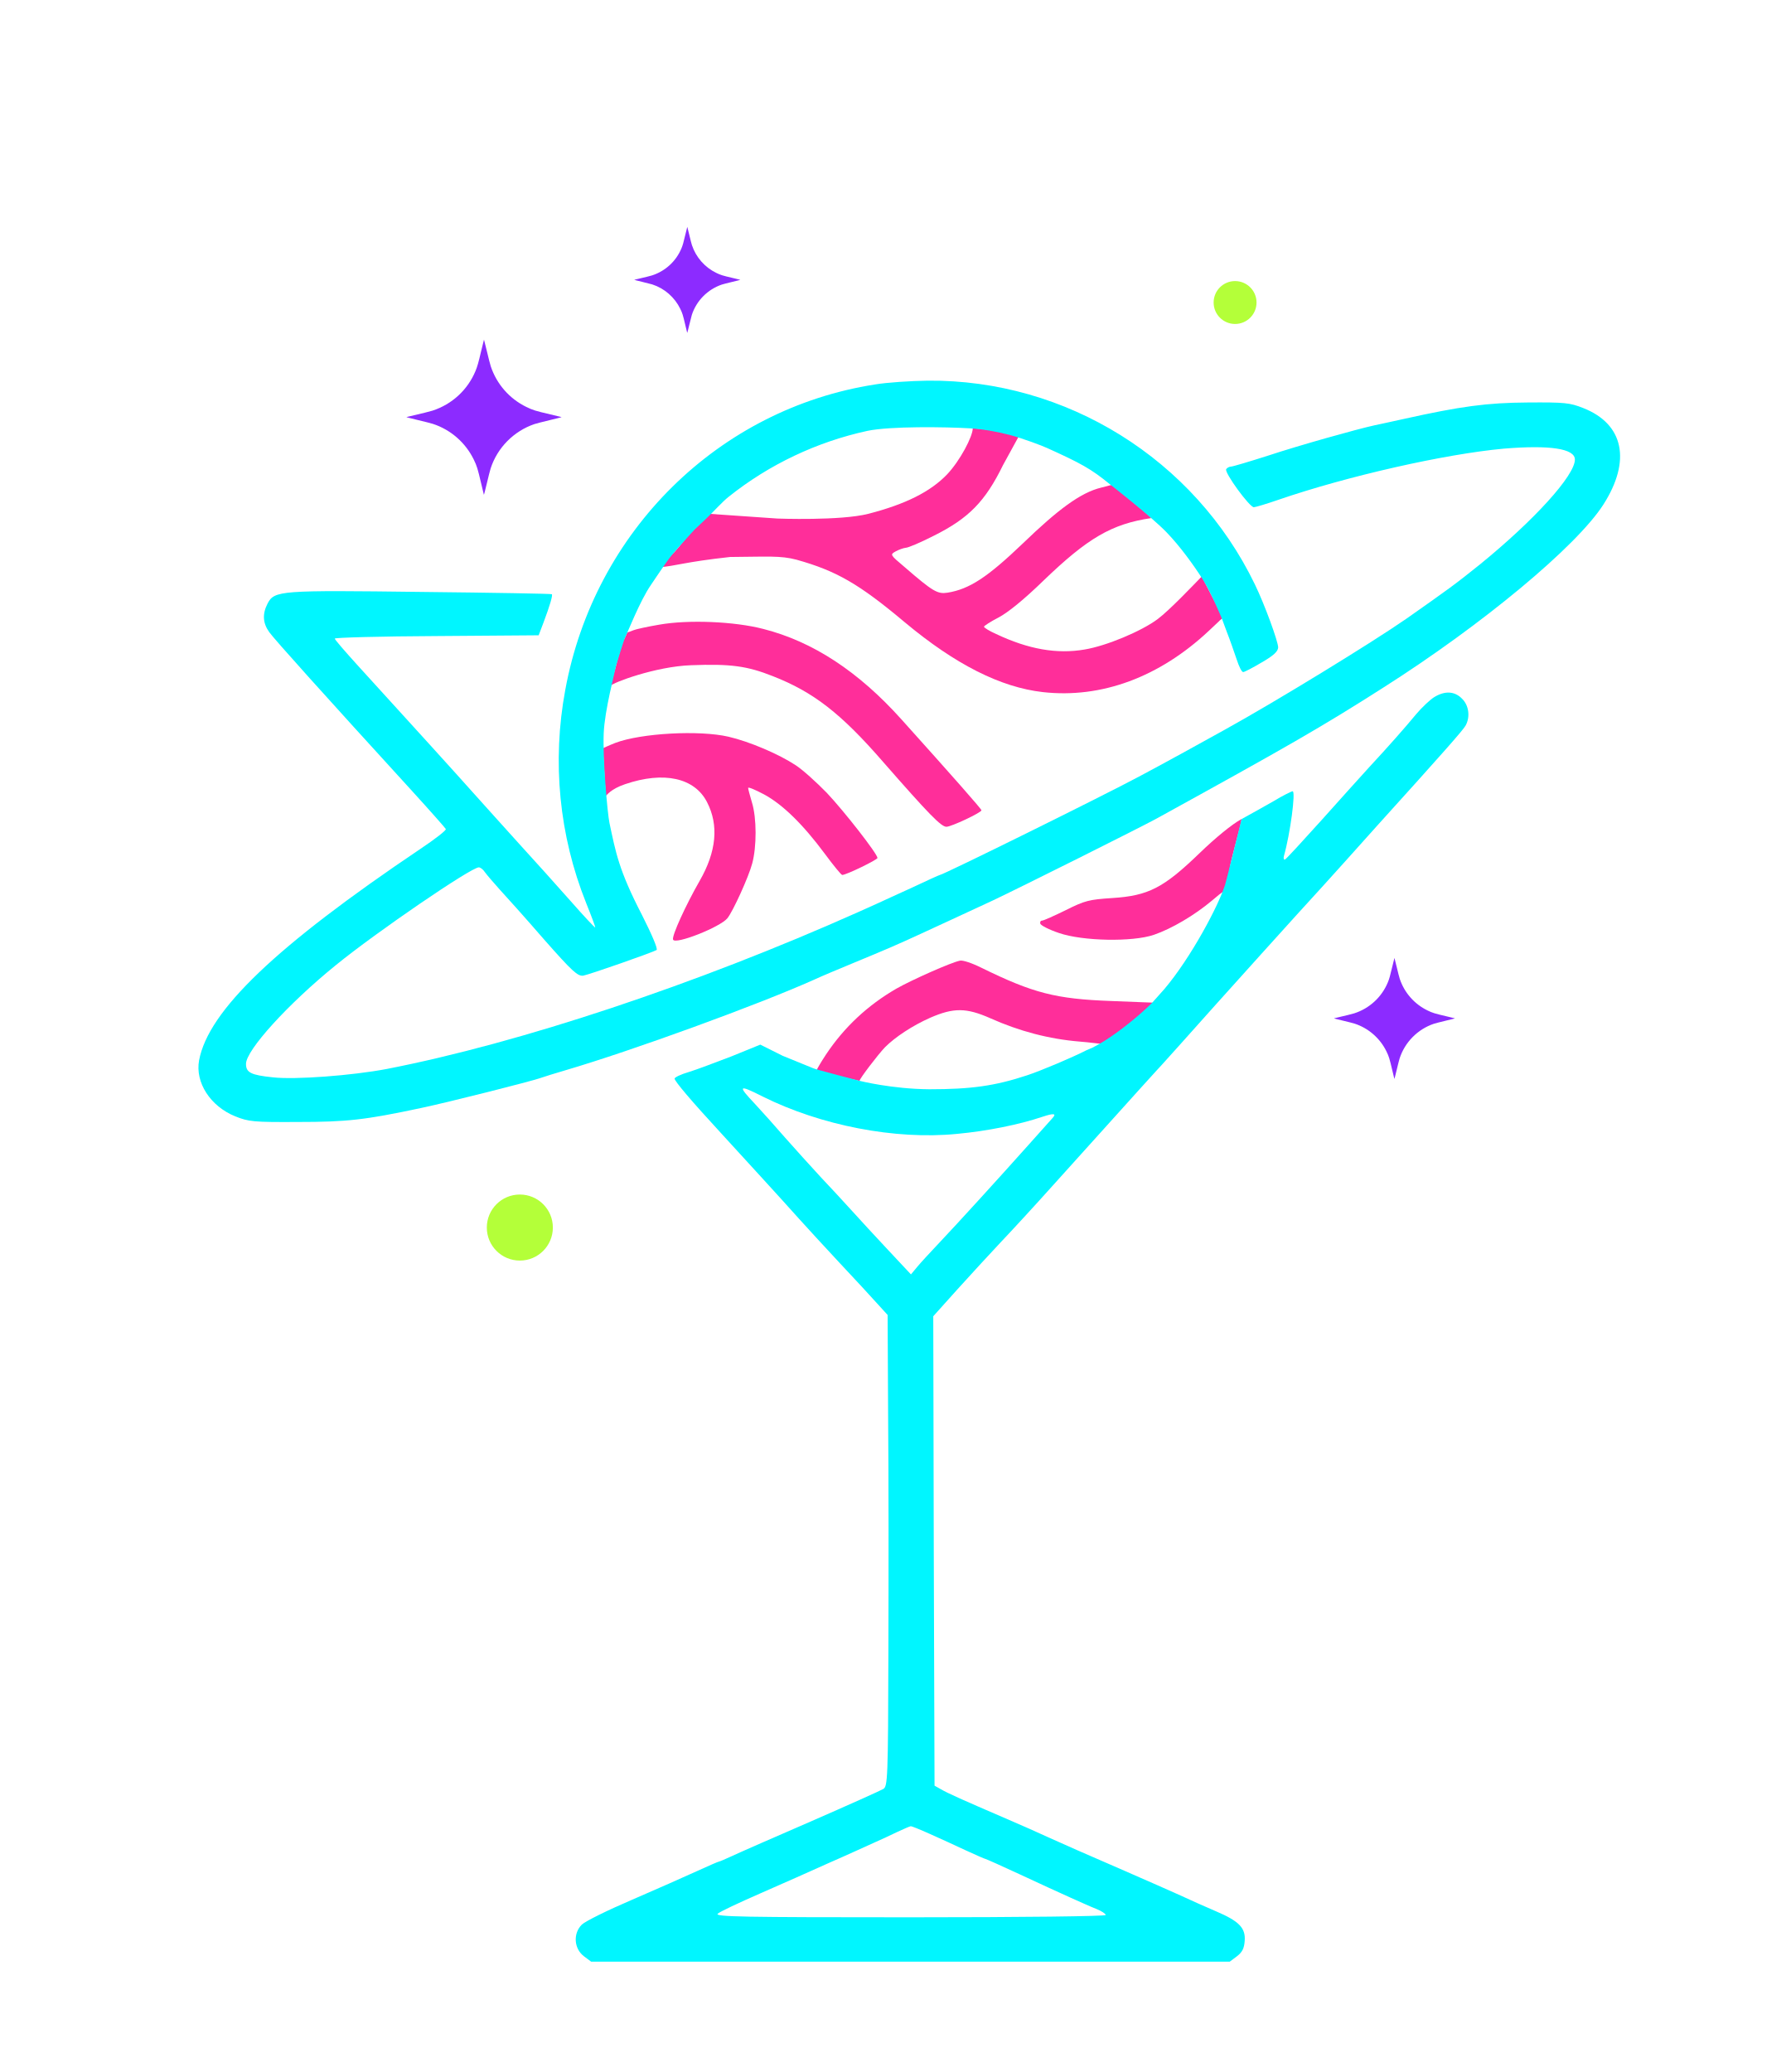
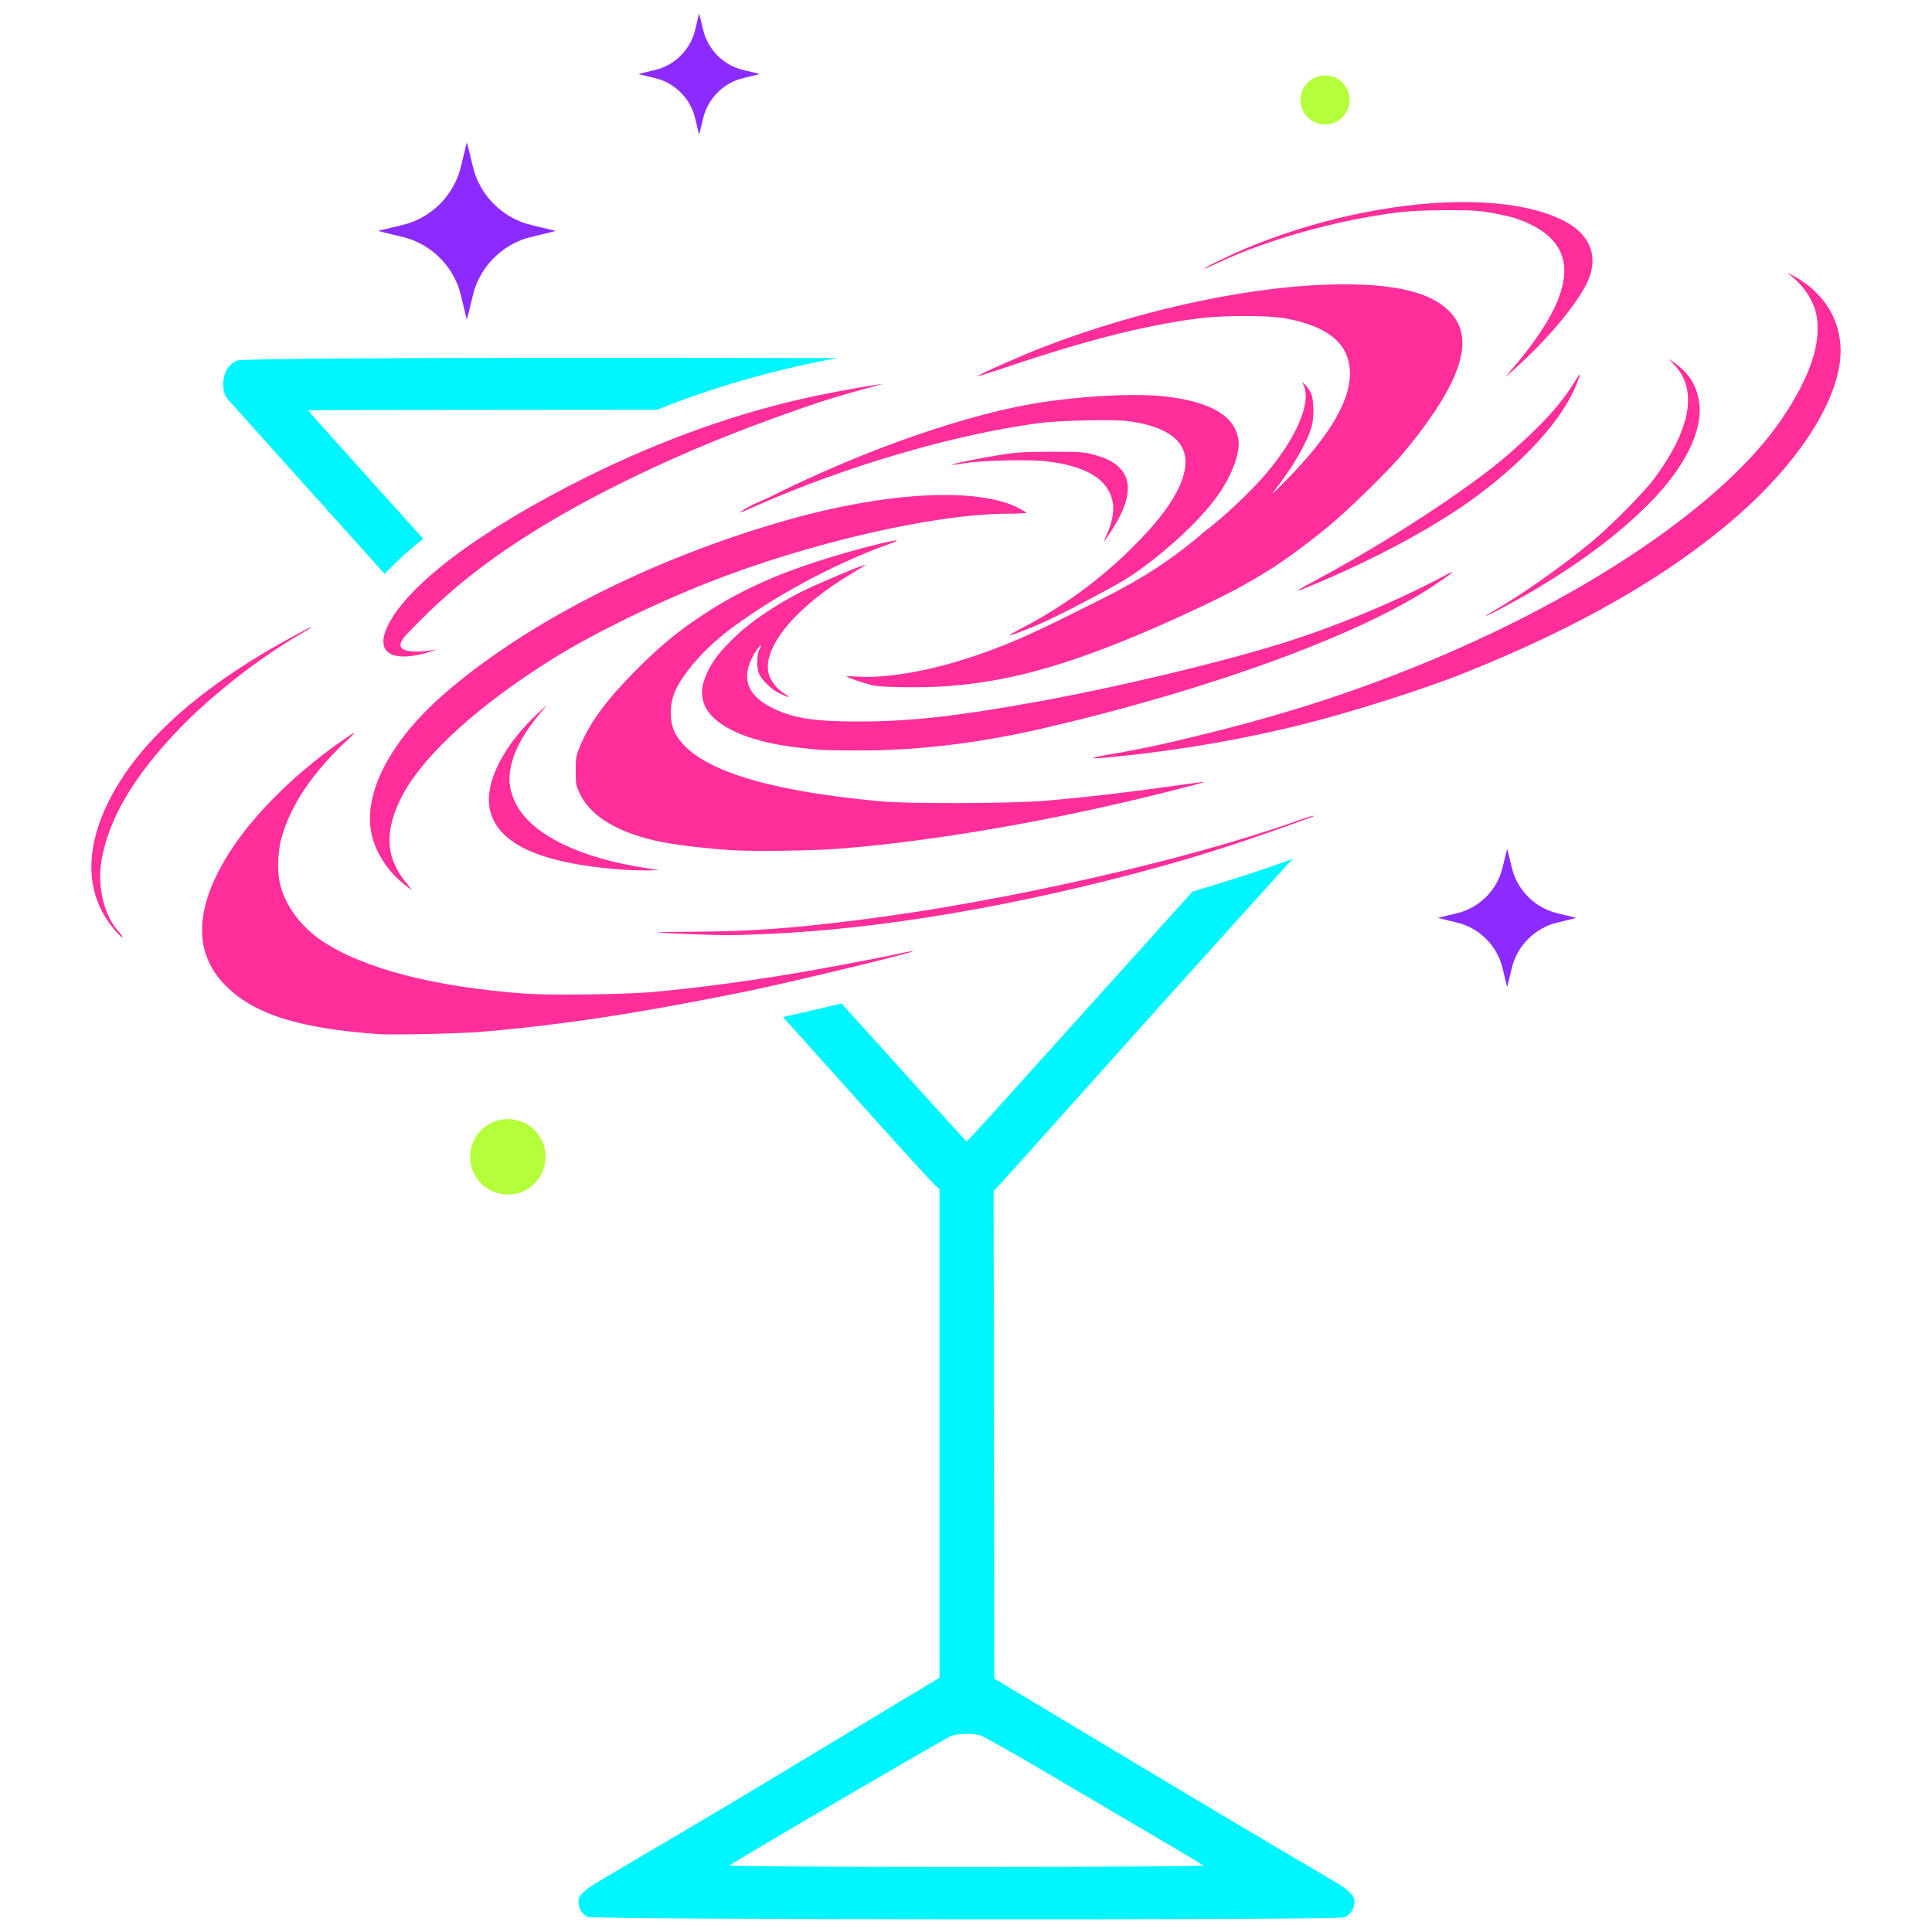
- <svg xmlns="http://www.w3.org/2000/svg" width="100%" height="100%" viewBox="0 0 706 817" version="1.1" xml:space="preserve" style="fill-rule:evenodd;clip-rule:evenodd;stroke-linejoin:round;stroke-miterlimit:2;">
-   <g transform="matrix(0.1,0,0,-0.1,0,817)">
-     <g transform="matrix(10,0,0,-10,0,8170)">
-       <path d="M247.342,249.415C247.342,249.415 248.745,248.94 249.8,248.5C250.7,248.1 255.3,247.1 260,246.3C271.3,244.3 289.5,245 301,248C320.6,253 338.5,264.8 355.4,283.6C375.9,306.4 387,319 387,319.5C387,320.4 375.1,326 373.2,326C371.1,326 366.4,321.2 348.2,300.4C331.6,281.3 320.8,272.9 304.7,266.6C294.6,262.6 288.1,261.7 272.5,262.3C258.4,262.8 241.362,269.283 240.797,270.411C240.903,269.183 242.604,263.894 242.834,262.743C243.32,260.313 245.566,253.238 245.791,252.787C246.804,250.761 247.342,249.415 247.342,249.415Z" style="fill:rgb(255,46,154);" />
-     </g>
-     <g transform="matrix(10,0,0,-10,0,8170)">
-       <path d="M237.752,295.035C237.752,295.035 240.239,293.854 242.7,292.9C252.8,289.1 275.7,287.8 287.3,290.5C295.5,292.4 307,297.3 313.7,301.7C316.5,303.5 322,308.5 326,312.6C332.9,319.9 346,336.7 346,338.3C346,339 333.7,345 332.1,345C331.7,345 328.6,341.2 325.2,336.6C316.6,325 308.5,317.1 301.2,313.2C297.8,311.4 295,310.2 295,310.7C295,311.1 295.7,313.7 296.5,316.4C298.4,322.5 298.4,333.9 296.6,340.5C295.2,345.8 289,359.4 286.8,362.1C283.9,365.6 266.2,372.6 265.4,370.5C264.8,369.1 270.5,356.7 275.9,347.3C282.5,335.8 283.5,325.4 278.8,316.3C273.9,306.7 261.8,304 246.5,309.2C240.731,311.123 238.976,313.818 238.976,313.818C238.976,313.818 238.638,309.767 238.585,309.339C238.579,309.294 237.752,295.035 237.752,295.035Z" style="fill:rgb(255,46,154);" />
-     </g>
-     <g transform="matrix(10,0,0,-10,0,8170)">
-       <path d="M322.128,421.681C322.128,421.681 323.42,419.22 325.7,415.8C332.9,405 342.1,396.4 353.5,389.8C359.7,386.3 375,379.5 378.5,378.8C379.6,378.5 383.4,379.8 387,381.6C407.4,391.6 416.3,393.9 438.1,394.7L454.563,395.343C454.223,395.661 446.361,405.031 444.972,405.825C444.469,406.112 434.513,411.445 434.024,411.567C433.849,411.61 429.7,411 425.7,410.7C413.6,409.7 401.9,406.6 390.5,401.5C381,397.3 376,397.3 366.8,401.3C359.8,404.4 353,408.9 349,412.9C346.2,415.8 338.908,425.393 338.908,426.193C338.908,426.255 332.931,424.82 332.775,424.796C332.719,424.787 330.616,424.458 330.544,424.434C329.06,423.939 328.856,424.234 324.336,422.807C322.928,422.362 322.953,422.295 322.829,422.264C322.309,422.134 322.128,421.681 322.128,421.681Z" style="fill:rgb(255,46,154);" />
-     </g>
-     <g transform="matrix(10,0,0,-10,0,8170)">
-       <path d="M482.231,351.702C481.582,352.01 480.261,353.083 477.9,355.1C471,360.9 462,366.2 455,368.6C446.5,371.5 426.9,371.1 417.6,367.9C413.7,366.6 410.4,364.9 410.2,364.2C410,363.6 410.3,363 410.9,363C411.5,363 415.7,361.1 420.2,358.9C427.8,355.1 429.4,354.7 438.6,354.1C452.8,353.2 458.8,350.1 472.9,336.5C479.2,330.4 485.9,324.9 489.5,323C489.53,322.983 489.561,322.967 489.591,322.95C489.424,323.793 489.267,324.705 489.058,325.541C486.695,334.993 484.938,340.625 484.496,345.041C484.18,348.197 482.915,349.395 482.288,351.59C482.271,351.651 482.252,351.682 482.231,351.702Z" style="fill:rgb(255,46,154);" />
-     </g>
-     <g transform="matrix(10,0,0,-10,0,8170)">
-       <path d="M480.733,244.904L476.7,248.7C457.2,267 434.3,275.5 411.2,272.9C394.5,271 376.7,262 356.8,245.4C338.7,230.2 329.8,225.1 314.1,220.7C307.7,219 302.596,219.52 287.896,219.62C269.61,221.631 266.886,223.119 259.821,223.701C260.55,222.361 264.986,218.74 265.996,217.618C270.568,212.539 277.781,202.473 277.781,202.473L306.593,204.468C306.593,204.468 331.4,205.4 342.4,202.6C357.1,198.8 366.9,193.9 373.5,187C378.641,181.522 383.527,172.164 383.581,168.89C386.241,169.019 388.825,169.265 394.038,170.274C394.57,170.377 398.895,171.27 401.705,172.061L395.5,183.4C388.5,197.7 382,204.4 368.1,211.3C363,213.9 358.1,216 357.1,216C356.2,216.1 354.5,216.7 353.2,217.4C350.9,218.7 350.9,218.7 356.7,223.6C367.9,233.3 369.7,234.3 373.6,233.7C382.3,232.3 389.4,227.6 403.4,214.2C417.1,201 425.996,194.27 434.196,192.27C434.808,192.095 437.95,191.349 438.474,191.155C439.43,192.023 452.988,203.022 454.011,204.277C438.253,206.571 428.755,212.316 411.6,228.8C404,236.2 397.4,241.6 393.7,243.5C390.6,245.1 388,246.8 388,247.1C388,247.5 390.1,248.8 392.8,250C405.5,256 416.7,258 427.7,256.1C436.2,254.7 450.1,248.9 456.5,244.1C461.252,240.518 470.351,230.919 473.857,227.327C474.284,228.102 481.875,242.869 482.254,243.519C482.32,243.631 480.674,244.799 480.733,244.904Z" style="fill:rgb(255,46,154);" />
-     </g>
-     <g transform="matrix(10,0,0,-10,0,8170)">
-       <path d="M263.171,221.15C260.562,224.776 257.319,229.709 256.663,230.65C252.363,236.85 247.294,249.819 246.281,251.845C246.056,252.296 242.971,262.186 242.89,262.63C242.445,265.079 238.426,280.117 238.054,289.069C237.625,299.378 239.524,320.742 240.318,324.481C242.804,336.183 244,343.1 253.1,360.7C256.9,368.2 259.5,374.2 258.9,374.6C257.2,375.6 232.6,384.2 230,384.7C227.8,385 225.7,383.1 214.5,370.4C207.4,362.2 199.5,353.4 197,350.7C194.5,347.9 191.9,344.9 191.2,343.9C190.5,342.8 189.4,342 188.8,342C185.8,342 148.6,367.4 132.5,380.5C113.5,395.9 97,414.1 97,419.5C97,422.9 98.9,423.9 107.6,424.8C116.3,425.8 138.8,424.1 152.5,421.5C204.9,411.3 274.2,388.3 338.5,359.6C341.8,358.1 345.4,356.5 346.5,356C347.6,355.5 353.4,352.8 359.4,350.1C365.3,347.3 370.4,345 370.6,345C371.8,345 435.2,313.7 449.9,305.8C456.9,302.1 474.6,292.4 483,287.7C503.6,276.3 541.1,253.3 554.5,244C571.3,232.2 573.8,230.4 583.5,222.6C604.9,205.2 621,187.5 621,181.2C621,176.9 611.2,175.4 593,176.9C569.9,179 531.3,187.7 504,197.1C499.4,198.7 495,200 494.4,200C492.7,200 482.7,186.3 483.5,185C483.8,184.5 484.7,184 485.3,184C486,184 492.7,182 500.2,179.6C512.3,175.6 535.1,169.2 542,167.7C543.4,167.4 548.6,166.3 553.5,165.2C576,160.2 586.3,158.8 602.5,158.7C617,158.6 619,158.8 624.3,160.9C640.3,167.2 643.3,181.7 632.2,199C621.6,215.5 584.4,246.4 545.5,271.1C520.9,286.8 507.4,294.5 456,322.8C449.6,326.3 402,350.1 391.4,355.1C386.5,357.4 379.7,360.5 376.3,362.1C372.8,363.7 367,366.4 363.3,368.1C353.8,372.5 349.1,374.5 337,379.5C331.2,381.9 324,384.9 321,386.3C298.9,396.2 249.2,414.3 223,422C218.9,423.2 214.4,424.6 213,425.1C209.3,426.4 176.9,434.6 166,436.9C143.9,441.6 136.8,442.4 117.5,442.4C99.9,442.5 98.1,442.3 92.8,440.2C82.9,436.2 76.9,426.8 78.5,418.1C82.2,398.5 108.6,373.2 165.8,334.7C171.5,330.9 176,327.4 175.8,326.9C175.6,326.5 169.6,319.7 162.4,311.8C127.6,273.7 108.3,252.2 106.2,249.3C103.6,245.7 103.4,242.1 105.5,238C108.2,232.8 110.4,232.7 166.4,233.4C194.4,233.7 217.5,234.1 217.6,234.3C218,234.7 216.9,238.6 214.3,245.5L212.4,250.5L172.2,250.8C150.1,250.9 132,251.4 132,251.8C132,252.2 136,256.8 140.8,262.1C163.3,286.8 180.1,305.3 186.5,312.5C190.4,316.8 198.5,325.9 204.6,332.6C210.8,339.4 220,349.6 225.1,355.4C230.2,361.2 234.5,365.8 234.7,365.7C234.8,365.5 233.2,361.2 231.1,356C220.5,329.5 217.6,300.4 222.9,272C234.4,209.4 283.4,161.2 345,151.6C349.7,150.8 359,150.2 365.8,150.1C420.4,149.6 471,181.1 494.8,230.4C498.7,238.4 504,253 504,255.3C503.9,256.9 502.2,258.5 497.5,261.2C494,263.3 490.7,265 490.2,265C489.6,265 488.5,262.7 487.6,259.9C486.6,257 485,252.3 483.8,249.3L481.8,243.9C481.8,243.9 477.466,233.427 474.276,228.46C470.626,222.777 465.362,215.44 459.9,209.8C453.854,203.557 437.906,191.162 437.687,190.982C430.145,184.783 426,182.6 413,176.7C411.1,175.8 403.226,172.832 398.193,171.515C393.159,170.198 387.677,169.2 382.476,168.89C372.922,168.319 351,168 342,169.9C322.2,174.2 303.3,183.1 287.3,195.9C284.939,197.745 281.378,201.725 278.535,204.432C273.015,209.689 274.874,207.684 270.302,212.763C269.292,213.885 265.671,217.675 263.171,221.15Z" style="fill:rgb(0,246,255);" />
-     </g>
-     <g transform="matrix(10,0,0,-10,0,8170)">
-       <path d="M489.591,322.95C492.904,321.141 498.534,317.981 502.2,315.9C505.8,313.7 509.3,312 509.7,312C511,312 508.7,329 506.3,337.4C506,338.4 506.2,339.1 506.7,338.9C507.2,338.7 513.6,331.7 521,323.5C528.4,315.2 536.9,305.8 539.9,302.5C547.5,294.3 553.7,287.3 558.5,281.5C560.7,278.9 563.9,275.9 565.5,274.9C569.7,272.3 573.6,272.5 576.5,275.5C579.2,278.1 579.8,282.7 577.9,286.1C577,287.8 568.7,297.2 543.1,325.5C541.1,327.7 535.7,333.8 531,339C526.3,344.2 517.6,353.9 511.5,360.5C505.5,367.1 491.1,383.1 479.5,396C468,408.9 458.3,419.7 458,420C457.5,420.5 450.9,427.7 415.1,467.5C408.2,475.2 399.1,485.1 394.9,489.5C390.8,493.9 383,502.3 377.7,508.2L368,519L368.2,611.6L368.5,704.1L371,705.5C373.7,707.1 379.8,709.8 396.5,717C402.6,719.6 410,722.9 413,724.3C420.5,727.7 426,730.1 443.5,737.7C451.8,741.3 461.7,745.7 465.5,747.4C469.4,749.2 475.6,752 479.4,753.6C488.6,757.5 491.2,760.2 490.8,765.3C490.6,768.3 489.8,769.8 487.7,771.4L484.9,773.5L233.1,773.5L230.3,771.4C226.3,768.4 225.9,762.4 229.4,758.9C230.7,757.6 239.6,753.2 249.2,749.1C258.7,745 270.2,739.9 274.8,737.8C279.4,735.7 283.3,734 283.6,734C283.8,734 285.9,733.1 288.3,732C290.6,730.9 304.7,724.7 319.5,718.3C334.4,711.8 347.3,706 348.3,705.4C350,704.4 350.2,701.4 350.3,651.4C350.4,622.3 350.4,580.5 350.2,558.5L350,518.5L345.9,514C343.7,511.5 337,504.3 331.1,498C325.2,491.7 318,483.8 315,480.5C312.1,477.2 305.5,470 300.5,464.5C295.5,459 288.2,451.1 284.4,446.9C272.5,434 266,426.3 266,425.3C266,424.8 268.5,423.6 271.6,422.7C274.6,421.8 282.2,418.9 288.5,416.5L299.8,411.9L308.6,416.3L320.632,421.204C321.129,421.562 338.98,426.184 338.98,426.184C338.98,426.184 351.698,429.403 366.5,429.5C382.9,429.5 392.3,428.2 405,424C410.514,422.189 423.115,416.829 428.428,414.102C428.523,414.054 430.791,413.082 430.806,413.074C432.668,412.143 437.418,409.671 445.219,403.426C451.198,398.64 454.059,395.61 454.398,395.293L459.2,389.9C469.6,377.6 480.489,357.121 483.089,348.821C483.444,347.703 489.424,323.793 489.591,322.95ZM300.8,432.4C291.1,427.5 290.7,427.9 297.8,435.4C300.4,438.2 305.7,444.1 309.5,448.5C313.4,452.9 319.7,459.9 323.5,464C327.4,468.1 333,474.2 336,477.5C339,480.8 345.4,487.8 350.3,493L359.2,502.5L361.7,499.5C363.1,497.8 367,493.6 370.4,490C377.5,482.5 393.9,464.5 405.5,451.5C409.9,446.6 414.1,441.9 414.8,441.1C416.8,439 415.7,438.8 410.9,440.4C402,443.4 389.3,446 377.3,447.1C353,449.5 323.7,443.8 300.8,432.4ZM366.6,723.1C362.8,721.4 359.4,720 359.1,720.1C358.8,720.1 356.5,721.1 353.9,722.3C351.4,723.5 347.2,725.5 344.4,726.7C341.7,727.9 333.9,731.5 327,734.5C320.1,737.6 307.8,743.1 299.5,746.7C291.3,750.3 283.8,753.8 283,754.6C281.8,755.8 292.8,756 358.8,756C403.3,756 436,755.6 436,755.1C436,754.6 434.3,753.5 432.3,752.7C430.2,751.9 425.6,749.8 422,748.2C418.4,746.6 409.5,742.5 402.2,739.1C394.9,735.7 388.8,733 388.6,733C388.4,733 384.9,731.5 380.8,729.6C376.8,727.7 370.4,724.8 366.6,723.1Z" style="fill:rgb(0,246,255);" />
-     </g>
-     <g transform="matrix(10,0,0,-10,1229.433,4886.753)">
-       <circle cx="82.036" cy="155.705" r="13.021" style="fill:rgb(180,255,57);" />
-     </g>
-     <g transform="matrix(6.496212,0,0,-6.496212,4337.171,7988.637)">
-       <circle cx="82.036" cy="155.705" r="13.021" style="fill:rgb(180,255,57);" />
-     </g>
+ <svg xmlns="http://www.w3.org/2000/svg" width="400" height="400" viewBox="5 47 200 200" version="1.1" id="svg1" xml:space="preserve">
+   <defs id="defs1" />
+   <g id="layer1" style="display:inline" transform="translate(1.164276)">
+     <path style="display:inline;fill:#000000" id="path25" d="" />
+     <path id="path26" style="display:inline;fill:#00f6ff;fill-opacity:1;stroke-width:0.66" d="m 28.316,84.335 c -0.918,0.502 -1.367,1.297 -1.367,2.418 0,0.784 0.09,1.091 0.46,1.572 0.123,0.16 10.583,11.784 16.246,18.092 1.496,-1.567 2.785,-2.688 3.991,-3.642 -4.55,-5.057 -10.258,-11.411 -10.512,-11.691 -0.751,-0.829 -1.366,-1.557 -1.366,-1.616 0,-0.031 21.216,-0.037 36.094,-0.054 5.224,-2.084 11.607,-4.076 18.658,-5.34 -1.043,-0.004 -61.438,-0.159 -62.205,0.261 z M 47.739,102.87 C 0,0 0,0 47.739,102.87 Z m 89.788,25.012 c -0.02,0.022 -0.022,0.024 -0.042,0.046 0.002,0.013 0.006,0.026 0.009,0.039 0.013,-0.021 0.024,-0.043 0.036,-0.064 -0.001,-0.007 -0.002,-0.013 -0.003,-0.02 z m 5.158,2.255 c -0.006,2.3e-4 -0.012,3.1e-4 -0.018,5.2e-4 -0.001,0.008 -0.002,0.015 -0.003,0.022 0.007,-0.008 0.014,-0.015 0.021,-0.023 z m -0.259,0.255 c -0.083,0.036 -0.009,0.007 -0.005,0.003 0.001,-0.001 0.003,-0.002 0.005,-0.003 z m -4.786,5.521 c -3.179,1.173 -6.984,2.384 -10.358,3.386 -8.348,9.275 -18.544,20.574 -19.715,21.881 -1.962,2.19 -3.612,3.975 -3.667,3.968 -0.075,-0.01 -4.964,-5.412 -12.948,-14.274 -1.934,0.486 -4.063,0.944 -6.068,1.413 2.381,2.651 5.959,6.615 6.864,7.634 3.442,3.874 8.369,9.291 8.885,9.767 l 0.459,0.424 v 25.287 25.287 l -1.005,0.595 c -0.552,0.327 -5.209,3.132 -10.348,6.233 -5.139,3.101 -10.209,6.151 -11.265,6.777 -3.089,1.831 -11.051,6.531 -12.632,7.457 -1.567,0.918 -2.126,1.473 -2.126,2.111 0,0.675 0.399,1.332 0.957,1.575 0.709,0.309 77.435,0.36 78.318,0.05 0.596,-0.208 1.069,-0.919 1.069,-1.608 0,-0.655 -0.548,-1.205 -2.126,-2.13 -5.899,-3.459 -14.118,-8.346 -22.712,-13.507 -5.544,-3.329 -10.613,-6.371 -11.265,-6.759 l -1.186,-0.706 -0.039,-25.232 -0.04,-25.23 1.593,-1.747 c 0.876,-0.961 3.733,-4.144 6.346,-7.073 4.614,-5.172 11.767,-13.136 17.727,-19.737 z m -33.884,90.572 c 0.55,-0.013 1.109,0.039 1.537,0.158 0.342,0.095 3.565,1.91 7.161,4.034 3.596,2.124 8.622,5.083 11.168,6.576 2.546,1.493 4.703,2.781 4.794,2.863 0.092,0.083 -10.803,0.15 -24.531,0.15 -13.583,0 -24.622,-0.067 -24.531,-0.148 0.419,-0.375 22.356,-13.201 22.926,-13.405 0.386,-0.138 0.926,-0.215 1.475,-0.228 z" />
  </g>
-   <g transform="matrix(0.010476,-0,0,-0.010476,152.0828,203.2602)">
-     <path d="M3596,6198C3493,5757 3448,5599 3379,5435C3084,4726 2494,4183 1761,3946C1664,3915 1351,3837 925,3739C854,3723 788,3707 780,3704C772,3701 963,3651 1205,3594C1447,3537 1701,3472 1770,3450C2443,3233 3005,2743 3315,2105C3433,1862 3460,1775 3594,1205C3647,979 3693,788 3696,780C3700,772 3749,963 3806,1205C3863,1447 3928,1701 3950,1770C4203,2551 4819,3175 5601,3441C5667,3463 5927,3530 6178,3590C6429,3649 6628,3700 6620,3704C6612,3707 6422,3752 6198,3805C5630,3938 5538,3967 5295,4085C4660,4394 4179,4943 3956,5612C3932,5685 3865,5942 3809,6183C3752,6423 3703,6620 3700,6620C3697,6620 3650,6430 3596,6198Z" style="fill:rgb(140,43,255);fill-rule:nonzero;" />
-     <g transform="matrix(0.779638,-0,-0,0.779638,35084.567,-21814.241)">
-       <path d="M3596,6198C3493,5757 3448,5599 3379,5435C3084,4726 2494,4183 1761,3946C1664,3915 1351,3837 925,3739C854,3723 788,3707 780,3704C772,3701 963,3651 1205,3594C1447,3537 1701,3472 1770,3450C2443,3233 3005,2743 3315,2105C3433,1862 3460,1775 3594,1205C3647,979 3693,788 3696,780C3700,772 3749,963 3806,1205C3863,1447 3928,1701 3950,1770C4203,2551 4819,3175 5601,3441C5667,3463 5927,3530 6178,3590C6429,3649 6628,3700 6620,3704C6612,3707 6422,3752 6198,3805C5630,3938 5538,3967 5295,4085C4660,4394 4179,4943 3956,5612C3932,5685 3865,5942 3809,6183C3752,6423 3703,6620 3700,6620C3697,6620 3650,6430 3596,6198Z" style="fill:rgb(140,43,255);fill-rule:nonzero;" />
-     </g>
-     <g transform="matrix(0.683846,0,0,0.683846,8821.453,6338.217)">
-       <path d="M3596,6198C3493,5757 3448,5599 3379,5435C3084,4726 2494,4183 1761,3946C1664,3915 1351,3837 925,3739C854,3723 788,3707 780,3704C772,3701 963,3651 1205,3594C1447,3537 1701,3472 1770,3450C2443,3233 3005,2743 3315,2105C3433,1862 3460,1775 3594,1205C3647,979 3693,788 3696,780C3700,772 3749,963 3806,1205C3863,1447 3928,1701 3950,1770C4203,2551 4819,3175 5601,3441C5667,3463 5927,3530 6178,3590C6429,3649 6628,3700 6620,3704C6612,3707 6422,3752 6198,3805C5630,3938 5538,3967 5295,4085C4660,4394 4179,4943 3956,5612C3932,5685 3865,5942 3809,6183C3752,6423 3703,6620 3700,6620C3697,6620 3650,6430 3596,6198Z" style="fill:rgb(140,43,255);fill-rule:nonzero;" />
-     </g>
-   </g>
+   <path id="path14-3-0" style="display:inline;fill:#ff2e9a;fill-opacity:1;stroke:#000000;stroke-width:1.02036e-07;stroke-dasharray:none;stroke-opacity:1" d="m 157.146,67.922 c -6.661,-0.102 -14.852,1.445 -22.408,4.474 -1.956,0.784 -5.389,2.434 -5.064,2.434 0.042,0 0.673,-0.279 1.401,-0.619 5.215,-2.44 12.358,-4.441 18.641,-5.221 1.199,-0.149 2.861,-0.226 4.948,-0.231 2.711,-0.007 3.377,0.034 4.849,0.298 0.938,0.168 2.035,0.419 2.438,0.558 6.707,2.308 6.649,7.214 -0.181,15.312 l -0.857,1.016 c 0.008,0.007 0.016,0.015 0.025,0.022 l 1.073,-0.971 c 3.436,-3.111 6.464,-6.795 7.41,-9.011 1.055,-2.474 0.174,-4.696 -2.403,-6.06 -2.427,-1.284 -5.873,-1.939 -9.87,-2 z m 32.955,7.4 c 1.529,1.1 2.653,2.745 2.942,4.308 0.532,2.871 -0.661,6.426 -3.619,10.78 -5.778,8.505 -19.63,18.013 -36.431,25.004 -7.154,2.977 -14.07,5.256 -22.077,7.275 -4.792,1.208 -7.496,1.801 -10.755,2.357 -2.81,0.479 -2.621,0.587 0.477,0.272 6.771,-0.689 13.511,-1.871 19.716,-3.457 5.032,-1.286 12.166,-3.566 16.179,-5.169 12.007,-4.797 21.346,-10.174 28.388,-16.345 5.95,-5.215 9.892,-11.114 10.53,-15.763 0.522,-3.798 -1.291,-7.166 -4.883,-9.075 -0.441,-0.235 -0.652,-0.318 -0.468,-0.186 z m -45.988,1.114 c -8.846,0 -20.623,2.457 -31.106,6.489 -2.076,0.799 -6.592,2.795 -6.811,3.011 -0.069,0.068 1.292,-0.356 3.024,-0.941 8.166,-2.761 14.353,-4.331 19.835,-5.033 2.58,-0.33 7.247,-0.33 9.027,0 4.329,0.803 6.48,2.535 6.654,5.359 0.184,2.975 -1.986,6.715 -6.634,11.434 -1.357,1.378 -1.623,1.604 -1.106,0.943 1.746,-2.231 3.132,-4.577 3.712,-6.285 0.364,-1.074 0.342,-3.083 -0.042,-3.811 -0.155,-0.294 -0.417,-0.655 -0.583,-0.802 l -0.301,-0.268 0.135,0.268 c 0.891,1.769 -0.636,5.426 -3.857,9.242 -1.511,1.789 -4.509,4.606 -6.415,6.027 -3.181,2.76 -6.494,4.889 -10.376,6.829 -6.139,3.069 -9.75,4.974 -15.478,6.665 -3.62,1.069 -7.39,1.634 -9.886,1.482 -0.729,-0.044 -1.298,-0.054 -1.266,-0.022 0.156,0.156 2.016,0.781 2.785,0.936 0.548,0.11 1.981,0.179 3.878,0.187 8.442,0.035 15.776,-1.867 27.305,-7.081 7.541,-3.411 10.665,-5.292 15.956,-9.608 1.97,-1.607 6.374,-5.93 7.78,-7.636 6.085,-7.388 7.495,-11.912 4.584,-14.703 -1.917,-1.838 -5.319,-2.682 -10.812,-2.682 z m 33.68,7.75 c -0.003,0.004 -0.006,0.009 -0.009,0.013 l 0.627,0.674 c 2.34,2.509 1.588,6.611 -2.129,11.623 -1.141,1.538 -4.538,4.967 -6.643,6.705 -2.84,2.346 -7.068,5.33 -9.728,6.868 -0.607,0.351 -1.103,0.665 -1.103,0.698 0,0.111 3.536,-1.789 5.289,-2.841 4.751,-2.853 8.469,-5.66 11.503,-8.685 3.793,-3.782 5.745,-7.703 5.29,-10.629 -0.273,-1.753 -1.032,-2.967 -2.512,-4.013 z m -9.244,1.595 c -0.012,-0.081 -0.162,0.117 -0.449,0.593 -1.47,2.437 -3.554,4.728 -7.042,7.739 -4.04,3.488 -12.295,8.888 -19.534,12.779 -1.158,0.623 -2.106,1.156 -2.106,1.185 0,0.091 0.07,0.066 1.422,-0.496 6.622,-2.751 12.914,-6.159 17.042,-9.23 5.151,-3.833 8.823,-7.932 10.29,-11.49 0.263,-0.639 0.389,-0.999 0.377,-1.08 z m -72.241,0.991 c -0.08,-0.08 -4.41,0.686 -7.039,1.244 -7.77,1.65 -15.811,4.512 -23.643,8.415 -10.799,5.382 -18.33,11.01 -20.453,15.285 -0.809,1.629 -0.601,2.712 0.56,3.096 1.633,0.54 4.527,-0.585 4.482,-0.571 -0.015,0.005 -5.668,1.052 -3.083,-1.612 3.583,-3.693 9.892,-10.255 27.552,-18.152 6.107,-2.731 11.672,-4.649 14.117,-5.495 3.233,-1.119 7.507,-2.21 7.507,-2.21 z m 26.985,1.128 c -2.911,-0.055 -6.756,0.2 -10.208,0.709 -7.656,1.129 -18.506,4.889 -28.394,9.84 -1.258,0.566 -2.207,0.937 -3.118,1.587 -0.143,0.109 0.493,-0.136 1.412,-0.545 9.423,-4.192 20.769,-7.526 29.582,-8.692 2.139,-0.283 7.698,-0.404 9.221,-0.202 4.348,0.579 6.35,2.281 5.866,4.989 -0.385,2.157 -2.056,4.689 -5.153,7.809 -3.536,3.563 -7.418,6.406 -11.94,8.744 -0.609,0.315 -1.08,0.601 -1.045,0.636 0.035,0.035 1.076,-0.342 2.312,-0.839 2.142,-0.861 5.644,-2.717 8.394,-4.217 0.894,-0.499 1.868,-1.065 2.996,-1.902 2.834,-2.079 5.924,-4.876 7.757,-7.408 1.522,-2.102 2.432,-4.514 2.226,-5.892 -0.363,-2.42 -2.773,-3.879 -7.357,-4.454 -0.714,-0.09 -1.581,-0.143 -2.551,-0.161 z m -9.417,5.868 c -2.698,3.7e-4 -3.606,0.052 -5.148,0.291 -2.031,0.315 -5.314,0.977 -5.236,1.056 0.027,0.027 0.644,-0.047 1.372,-0.163 1.865,-0.298 6.649,-0.411 8.449,-0.199 4.12,0.484 6.364,1.835 6.856,4.126 0.194,0.904 -0.008,2.142 -0.541,3.318 -0.212,0.468 -0.368,0.851 -0.347,0.851 0.021,0 0.314,-0.413 0.649,-0.918 2.096,-3.153 2.386,-5.383 0.883,-6.793 -0.608,-0.57 -1.319,-0.919 -2.594,-1.273 -0.967,-0.268 -1.371,-0.296 -4.343,-0.295 z m -10.269,4.481 c -4.733,-0.115 -10.862,0.792 -17.385,2.663 -13.887,3.985 -26.777,10.546 -35.285,17.96 -5.525,4.815 -8.357,10.261 -7.485,14.397 0.415,1.97 1.687,3.941 3.423,5.304 0.406,0.319 0.754,0.58 0.772,0.58 0.018,4e-5 -0.274,-0.376 -0.65,-0.835 -2.133,-2.609 -2.225,-5.455 -0.292,-9.061 2.246,-4.187 7.89,-9.304 15.495,-14.047 4.225,-2.635 10.379,-5.65 16.239,-7.956 10.311,-4.057 23.338,-7.051 30.779,-7.073 1.152,-0.003 2.066,-0.053 2.03,-0.111 -0.036,-0.058 -0.417,-0.283 -0.847,-0.5 -1.617,-0.816 -3.953,-1.252 -6.793,-1.321 z m -5.755,4.695 c -0.194,-0.065 -2.89,0.581 -5.213,1.25 -6.515,1.875 -10.769,3.73 -15.004,6.543 -2.595,1.723 -4.347,3.179 -6.823,5.669 -3.024,3.041 -4.717,5.336 -5.735,7.77 -0.446,1.066 -0.476,1.228 -0.478,2.608 -0.002,1.387 0.022,1.524 0.434,2.393 1.136,2.399 4.143,4.153 8.59,5.009 1.71,0.329 4.508,0.655 7.021,0.816 2.566,0.165 8.838,0.064 11.835,-0.19 9.858,-0.835 21.751,-2.916 33.298,-5.825 3.137,-0.79 4.023,-1.032 3.857,-1.054 -0.048,-0.007 -1.763,0.226 -3.811,0.516 -4.229,0.599 -8.484,1.089 -12.483,1.436 -3.456,0.3 -14.228,0.343 -17.184,0.069 -12.536,-1.164 -19.588,-3.547 -21.334,-7.21 -0.453,-0.951 -0.512,-2.421 -0.144,-3.631 0.58,-1.909 2.996,-4.777 5.832,-6.922 4.485,-3.392 10.795,-6.798 16.222,-8.755 0.685,-0.247 1.188,-0.467 1.119,-0.49 z m -3.293,2.54 c -0.102,-0.102 -5.224,2.065 -6.823,2.887 -2.484,1.277 -4.988,2.979 -6.532,4.441 -1.591,1.507 -2.358,2.482 -2.975,3.78 -0.591,1.245 -0.698,2.075 -0.4,3.102 0.685,2.356 4.603,4.181 10.17,4.737 0.809,0.081 1.652,0.168 1.872,0.193 0.221,0.025 1.936,0.054 3.811,0.064 6.09,0.033 12.52,-0.725 19.145,-2.255 17.287,-3.993 32.892,-9.684 40.565,-14.792 2.099,-1.397 2.528,-1.792 1.137,-1.043 -4.822,2.594 -11.359,5.312 -16.917,7.032 -6.639,2.054 -17.229,4.572 -25.475,6.056 -8.3,1.494 -13.009,2.007 -18.388,2.005 -4.508,-10e-4 -6.669,-0.347 -8.803,-1.406 -2.768,-1.373 -3.328,-3.326 -1.688,-5.882 0.461,-0.719 0.685,-0.814 0.339,-0.144 -0.265,0.513 -0.276,1.878 -0.019,2.492 0.26,0.623 1.251,1.587 2.037,1.982 1.029,0.517 1.383,0.56 0.59,0.071 -0.871,-0.537 -1.564,-1.488 -1.688,-2.318 -0.408,-2.72 3.077,-6.807 8.591,-10.074 0.823,-0.488 1.477,-0.906 1.453,-0.93 z m -57.31,6.435 c 0,-0.101 -2.969,1.504 -4.814,2.602 -7.785,4.633 -13.078,9.588 -15.903,14.888 -2.986,5.602 -2.74,10.619 0.698,14.255 0.584,0.618 0.629,0.417 0.049,-0.224 -1.509,-1.67 -2.234,-4.684 -1.773,-7.363 0.749,-4.351 3.357,-8.758 8.093,-13.674 3.341,-3.468 8.363,-7.386 12.546,-9.787 0.607,-0.348 1.103,-0.662 1.103,-0.698 z m 24.315,8.121 -0.581,0.523 c -3.897,3.514 -5.948,7.602 -5.227,10.417 0.9,3.514 5.468,5.488 14.056,6.073 0.912,0.062 3.861,0.064 3.277,0.001 -0.257,-0.027 -1.341,-0.205 -2.407,-0.395 -6.313,-1.123 -10.825,-3.512 -12.302,-6.511 -0.632,-1.283 -0.78,-2.389 -0.503,-3.743 0.368,-1.791 1.376,-3.614 3.173,-5.736 l 0.522,-0.616 c -0.003,-0.005 -0.005,-0.009 -0.008,-0.014 z m -19.913,2.853 c -0.057,-0.029 -0.614,0.333 -1.679,1.091 -4.51,3.21 -8.524,7.184 -10.927,10.815 -3.999,6.044 -4.164,10.924 -0.489,14.431 2.956,2.821 7.496,4.226 15.581,4.821 1.467,0.108 8.567,-0.055 10.832,-0.248 8.213,-0.701 16.235,-1.925 27.147,-4.142 4.404,-0.895 17.66,-4.088 17.371,-4.184 -0.079,-0.026 -0.65,0.07 -1.269,0.213 -1.065,0.247 -4.685,0.944 -8.68,1.672 -5.583,1.017 -12.604,1.973 -17.318,2.358 -2.839,0.232 -10.436,0.316 -12.838,0.143 -9.337,-0.674 -16.724,-2.583 -21.002,-5.429 -2.257,-1.502 -3.908,-3.756 -4.413,-6.026 -0.272,-1.22 -0.21,-3.249 0.137,-4.539 0.948,-3.518 3.297,-6.986 7.114,-10.505 0.323,-0.298 0.468,-0.456 0.434,-0.473 z m 99.307,8.559 c 8.4e-4,-8e-5 -0.002,0.001 -0.002,0.001 1.4e-4,-1e-5 0.001,-5.7e-4 0.002,-5.8e-4 z m -0.002,0.001 c -0.141,0.013 -0.621,0.146 -1.754,0.548 -11.515,4.086 -30.39,8.353 -45.204,10.22 -7.123,0.898 -11.394,1.204 -17.099,1.226 -2.206,0.009 -3.915,0.042 -3.796,0.073 0.119,0.032 1.442,0.106 2.942,0.165 4.034,0.158 4.566,0.159 8.142,0.009 12.032,-0.504 26.238,-2.925 40.854,-6.962 4.816,-1.33 9.223,-2.768 15.619,-5.097 0.234,-0.085 0.43,-0.193 0.295,-0.182 z" />
+   <circle cx="142.171" cy="57.344" r="2.537" style="clip-rule:evenodd;display:inline;fill:#b4ff39;fill-rule:evenodd;stroke-width:0.195;stroke-linejoin:round;stroke-miterlimit:2" id="circle8" />
+   <path d="m 53.004,63.057 c -0.324,1.386 -0.465,1.882 -0.682,2.398 -0.927,2.228 -2.781,3.934 -5.084,4.679 -0.305,0.097 -1.288,0.343 -2.627,0.65 -0.223,0.05 -0.431,0.101 -0.456,0.11 -0.025,0.009 0.575,0.167 1.336,0.346 0.76,0.179 1.559,0.383 1.775,0.453 2.115,0.682 3.881,2.222 4.855,4.227 0.371,0.764 0.456,1.037 0.877,2.828 0.167,0.71 0.311,1.31 0.321,1.336 0.013,0.025 0.167,-0.575 0.346,-1.336 0.179,-0.76 0.383,-1.559 0.453,-1.775 0.795,-2.454 2.731,-4.415 5.188,-5.251 0.207,-0.069 1.024,-0.28 1.813,-0.468 0.789,-0.185 1.414,-0.346 1.389,-0.358 -0.025,-0.009 -0.622,-0.151 -1.326,-0.317 -1.785,-0.418 -2.074,-0.509 -2.838,-0.88 -1.995,-0.971 -3.507,-2.696 -4.208,-4.799 -0.075,-0.229 -0.286,-1.037 -0.462,-1.794 -0.179,-0.754 -0.333,-1.373 -0.343,-1.373 -0.009,0 -0.157,0.597 -0.327,1.326 z" style="clip-rule:evenodd;display:inline;opacity:1;fill:#8c2bff;fill-rule:nonzero;stroke-width:0.003;stroke-linejoin:round;stroke-miterlimit:2" id="path10" />
+   <path d="m 160.765,135.899 c -0.252,1.08 -0.363,1.468 -0.532,1.869 -0.723,1.737 -2.168,3.067 -3.964,3.648 -0.238,0.076 -1.004,0.267 -2.048,0.507 -0.174,0.039 -0.336,0.078 -0.355,0.086 -0.02,0.007 0.448,0.13 1.041,0.27 0.593,0.14 1.215,0.299 1.384,0.353 1.649,0.532 3.026,1.732 3.785,3.295 0.289,0.595 0.355,0.808 0.684,2.205 0.13,0.554 0.243,1.022 0.25,1.041 0.01,0.02 0.13,-0.448 0.27,-1.041 0.14,-0.593 0.299,-1.215 0.353,-1.384 0.62,-1.913 2.129,-3.442 4.045,-4.094 0.162,-0.054 0.799,-0.218 1.414,-0.365 0.615,-0.145 1.102,-0.27 1.083,-0.279 -0.02,-0.007 -0.485,-0.118 -1.034,-0.247 -1.392,-0.326 -1.617,-0.397 -2.212,-0.686 -1.556,-0.757 -2.734,-2.102 -3.281,-3.741 -0.059,-0.179 -0.223,-0.808 -0.36,-1.399 -0.14,-0.588 -0.26,-1.071 -0.267,-1.071 -0.007,0 -0.122,0.466 -0.255,1.034 z" style="clip-rule:evenodd;display:inline;opacity:1;fill:#8c2bff;fill-rule:nonzero;stroke-width:0.002;stroke-linejoin:round;stroke-miterlimit:2" id="path11" />
+   <path d="m 77.152,49.297 c -0.221,0.948 -0.318,1.287 -0.466,1.64 -0.634,1.524 -1.902,2.69 -3.477,3.2 -0.208,0.067 -0.881,0.234 -1.797,0.445 -0.153,0.034 -0.294,0.069 -0.312,0.075 -0.017,0.006 0.393,0.114 0.913,0.236 0.52,0.122 1.066,0.262 1.214,0.309 1.446,0.466 2.654,1.519 3.32,2.89 0.254,0.522 0.312,0.709 0.6,1.934 0.114,0.486 0.213,0.896 0.219,0.913 0.009,0.017 0.114,-0.393 0.236,-0.913 0.122,-0.52 0.262,-1.066 0.309,-1.214 0.544,-1.678 1.867,-3.019 3.548,-3.591 0.142,-0.047 0.701,-0.191 1.24,-0.32 0.539,-0.127 0.967,-0.236 0.95,-0.245 -0.017,-0.006 -0.425,-0.103 -0.907,-0.217 -1.221,-0.286 -1.418,-0.348 -1.941,-0.602 -1.365,-0.664 -2.398,-1.844 -2.877,-3.281 -0.052,-0.157 -0.196,-0.709 -0.316,-1.227 -0.122,-0.516 -0.228,-0.939 -0.234,-0.939 -0.006,0 -0.107,0.408 -0.223,0.907 z" style="clip-rule:evenodd;display:inline;opacity:1;fill:#8c2bff;fill-rule:nonzero;stroke-width:0.002;stroke-linejoin:round;stroke-miterlimit:2" id="path12" />
+   <circle cx="57.571" cy="166.756" r="3.906" style="clip-rule:evenodd;display:inline;fill:#b4ff39;fill-rule:evenodd;stroke-width:0.3;stroke-linejoin:round;stroke-miterlimit:2" id="circle7" />
</svg>
